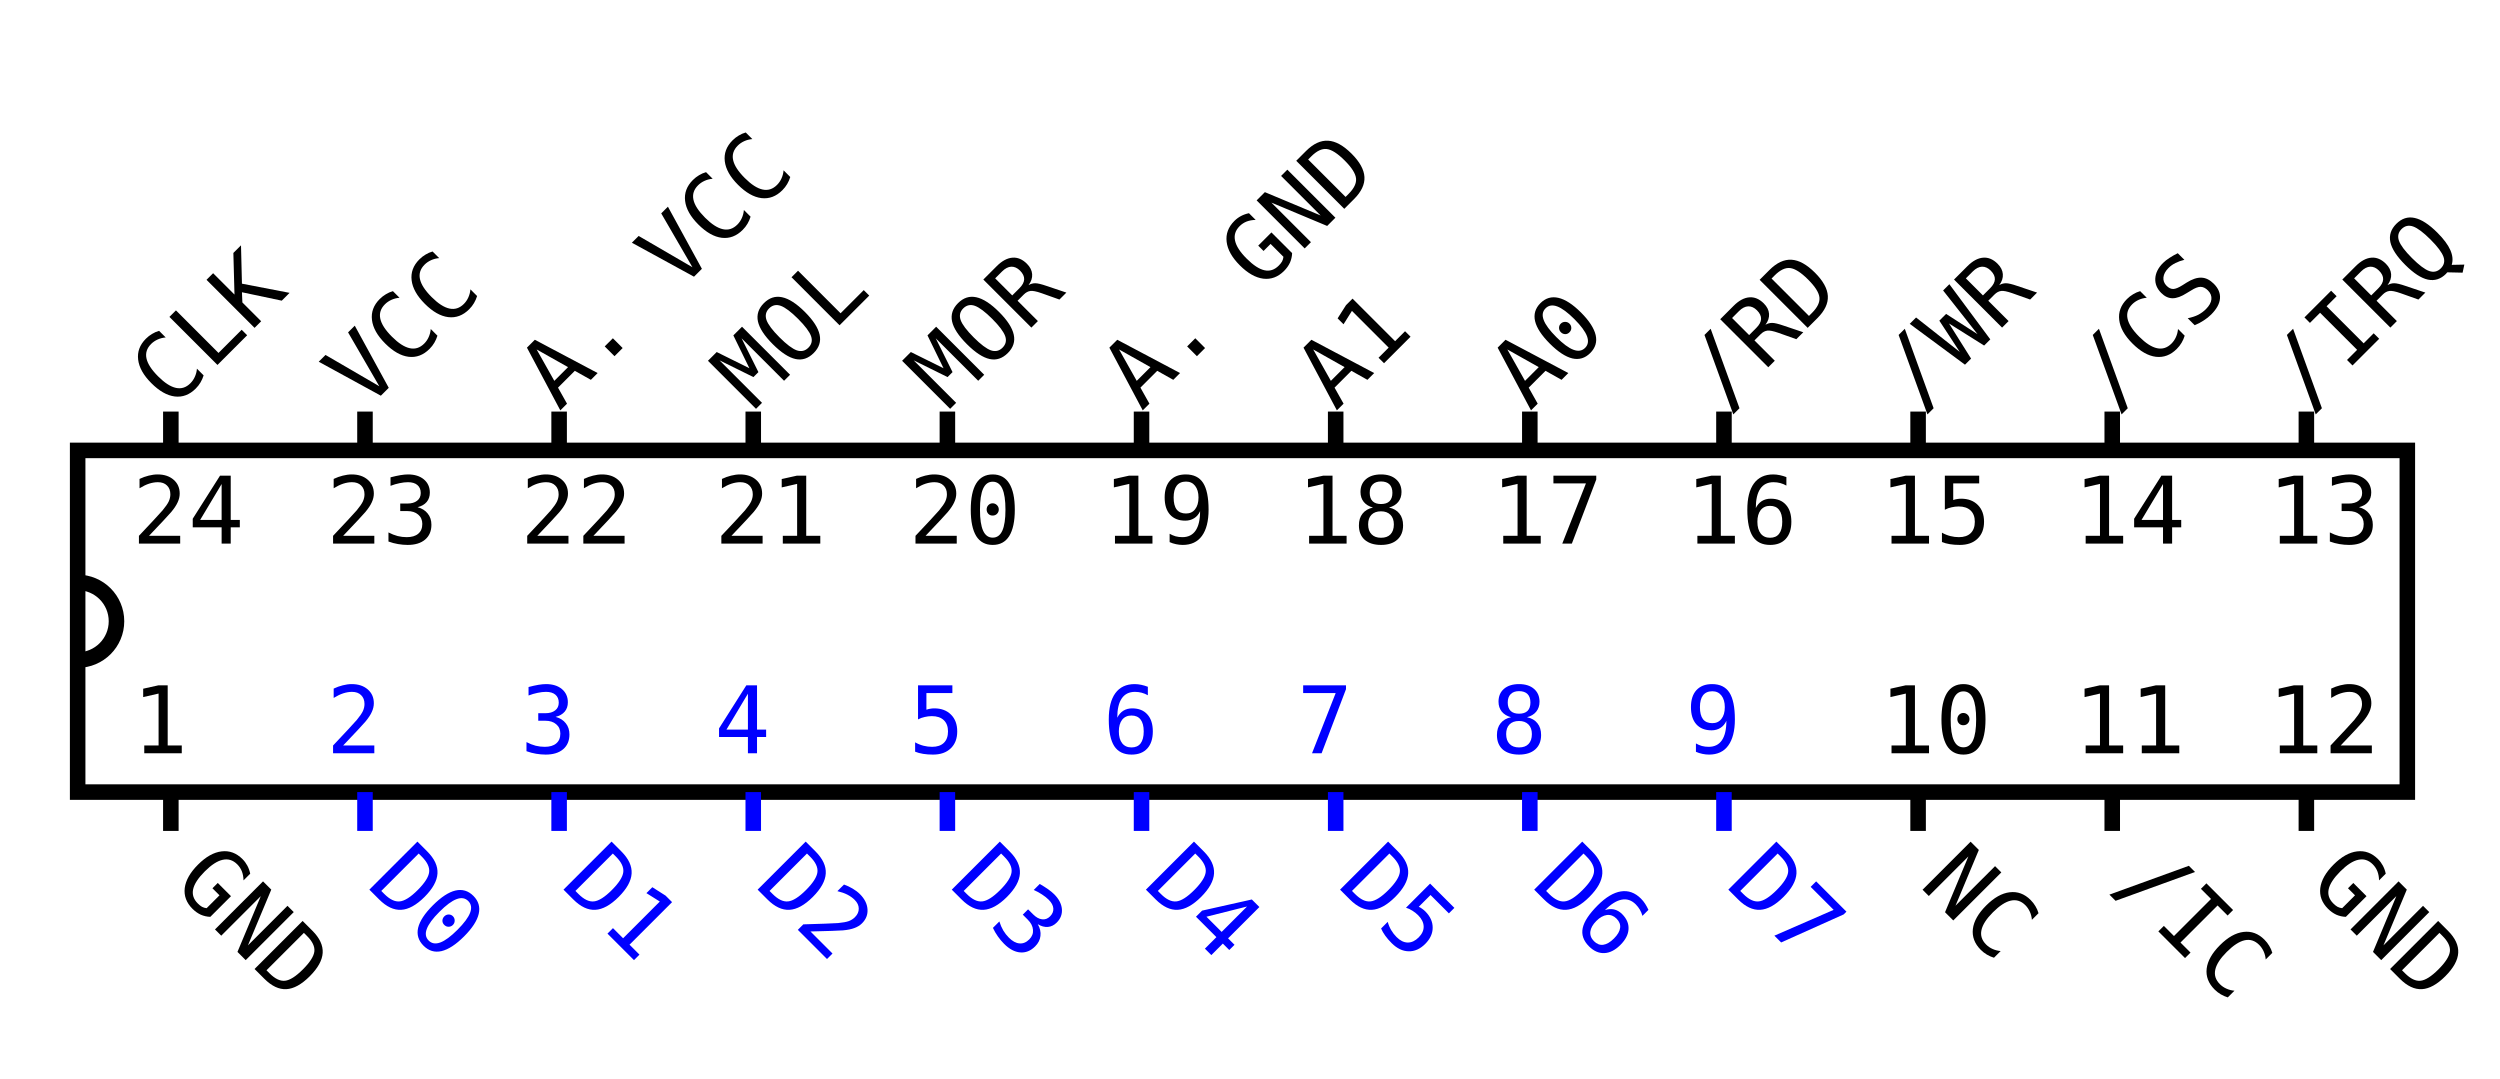
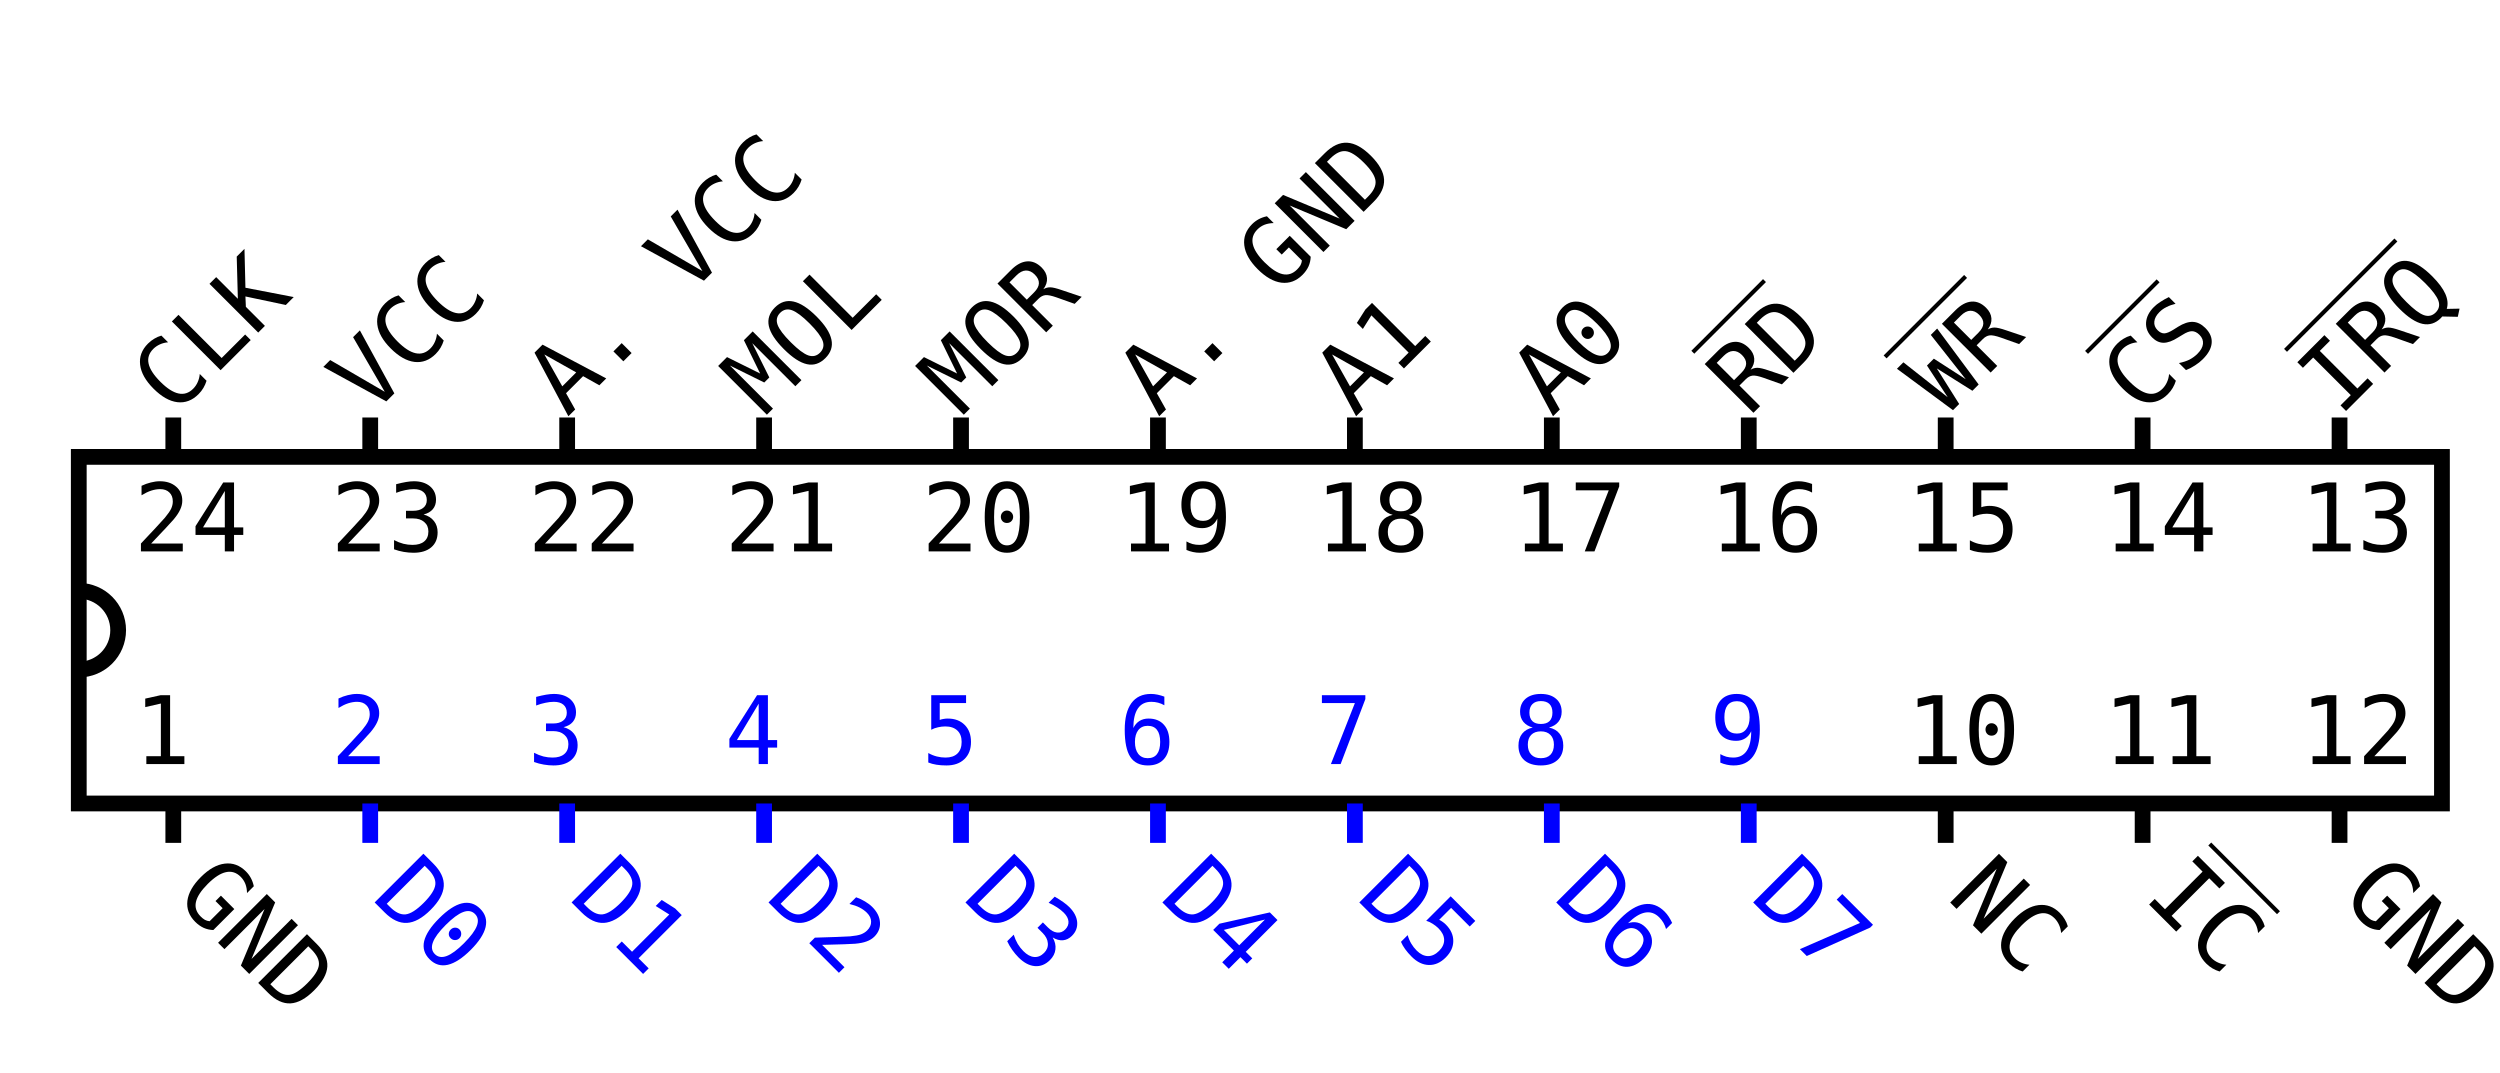
<svg xmlns="http://www.w3.org/2000/svg" version="1.1">
  <rect x="10" y="58" width="300" height="44" fill="none" stroke-width="2" stroke="black" />
  <path d="M10 75   A 5 5 0 0 1 10 85" stroke="black" fill="black" fill-opacity="0" stroke-width="2" />
  <line x1="22" y1="58" x2="22" y2="53" stroke="black" stroke-width="2" />
  <text x="17" y="70" font-family="monospace" fill="black">24</text>
  <text x="22" y="53" transform="rotate(-45 22 53)" font-family="monospace" fill="black">CLK</text>
  <line x1="47" y1="58" x2="47" y2="53" stroke="black" stroke-width="2" />
  <text x="42" y="70" font-family="monospace" fill="black">23</text>
  <text x="47" y="53" transform="rotate(-45 47 53)" font-family="monospace" fill="black">VCC</text>
  <line x1="72" y1="58" x2="72" y2="53" stroke="black" stroke-width="2" />
  <text x="67" y="70" font-family="monospace" fill="black">22</text>
  <text x="72" y="53" transform="rotate(-45 72 53)" font-family="monospace" fill="black">A. VCC</text>
  <line x1="97" y1="58" x2="97" y2="53" stroke="black" stroke-width="2" />
  <text x="92" y="70" font-family="monospace" fill="black">21</text>
  <text x="97" y="53" transform="rotate(-45 97 53)" font-family="monospace" fill="black">MOL</text>
  <line x1="122" y1="58" x2="122" y2="53" stroke="black" stroke-width="2" />
  <text x="117" y="70" font-family="monospace" fill="black">20</text>
  <text x="122" y="53" transform="rotate(-45 122 53)" font-family="monospace" fill="black">MOR</text>
  <line x1="147" y1="58" x2="147" y2="53" stroke="black" stroke-width="2" />
  <text x="142" y="70" font-family="monospace" fill="black">19</text>
  <text x="147" y="53" transform="rotate(-45 147 53)" font-family="monospace" fill="black">A. GND</text>
  <line x1="172" y1="58" x2="172" y2="53" stroke="black" stroke-width="2" />
  <text x="167" y="70" font-family="monospace" fill="black">18</text>
  <text x="172" y="53" transform="rotate(-45 172 53)" font-family="monospace" fill="black">A1</text>
  <line x1="197" y1="58" x2="197" y2="53" stroke="black" stroke-width="2" />
  <text x="192" y="70" font-family="monospace" fill="black">17</text>
  <text x="197" y="53" transform="rotate(-45 197 53)" font-family="monospace" fill="black">A0</text>
  <line x1="222" y1="58" x2="222" y2="53" stroke="black" stroke-width="2" />
  <text x="217" y="70" font-family="monospace" fill="black">16</text>
-   <text x="222" y="53" transform="rotate(-45 222 53)" font-family="monospace" fill="black">/RD</text>
+   <text x="222" y="53" transform="rotate(-45 222 53)" font-family="monospace" fill="black" style="text-decoration: overline">RD</text>
  <line x1="247" y1="58" x2="247" y2="53" stroke="black" stroke-width="2" />
  <text x="242" y="70" font-family="monospace" fill="black">15</text>
-   <text x="247" y="53" transform="rotate(-45 247 53)" font-family="monospace" fill="black">/WR</text>
+   <text x="247" y="53" transform="rotate(-45 247 53)" font-family="monospace" fill="black" style="text-decoration: overline">WR</text>
  <line x1="272" y1="58" x2="272" y2="53" stroke="black" stroke-width="2" />
  <text x="267" y="70" font-family="monospace" fill="black">14</text>
-   <text x="272" y="53" transform="rotate(-45 272 53)" font-family="monospace" fill="black">/CS</text>
+   <text x="272" y="53" transform="rotate(-45 272 53)" font-family="monospace" fill="black" style="text-decoration: overline">CS</text>
  <line x1="297" y1="58" x2="297" y2="53" stroke="black" stroke-width="2" />
  <text x="292" y="70" font-family="monospace" fill="black">13</text>
-   <text x="297" y="53" transform="rotate(-45 297 53)" font-family="monospace" fill="black">/IRQ</text>
+   <text x="297" y="53" transform="rotate(-45 297 53)" font-family="monospace" fill="black" style="text-decoration: overline">IRQ</text>
  <line x1="22" y1="102" x2="22" y2="107" stroke="black" stroke-width="2" />
  <text x="17" y="97" font-family="monospace" fill="black">1</text>
  <text x="22" y="114" transform="rotate(45 22 114)" font-family="monospace" fill="black">GND</text>
  <line x1="47" y1="102" x2="47" y2="107" stroke="blue" stroke-width="2" />
  <text x="42" y="97" font-family="monospace" fill="blue">2</text>
  <text x="47" y="114" transform="rotate(45 47 114)" font-family="monospace" fill="blue">D0</text>
  <line x1="72" y1="102" x2="72" y2="107" stroke="blue" stroke-width="2" />
  <text x="67" y="97" font-family="monospace" fill="blue">3</text>
  <text x="72" y="114" transform="rotate(45 72 114)" font-family="monospace" fill="blue">D1</text>
  <line x1="97" y1="102" x2="97" y2="107" stroke="blue" stroke-width="2" />
  <text x="92" y="97" font-family="monospace" fill="blue">4</text>
  <text x="97" y="114" transform="rotate(45 97 114)" font-family="monospace" fill="blue">D2</text>
  <line x1="122" y1="102" x2="122" y2="107" stroke="blue" stroke-width="2" />
  <text x="117" y="97" font-family="monospace" fill="blue">5</text>
  <text x="122" y="114" transform="rotate(45 122 114)" font-family="monospace" fill="blue">D3</text>
  <line x1="147" y1="102" x2="147" y2="107" stroke="blue" stroke-width="2" />
  <text x="142" y="97" font-family="monospace" fill="blue">6</text>
  <text x="147" y="114" transform="rotate(45 147 114)" font-family="monospace" fill="blue">D4</text>
  <line x1="172" y1="102" x2="172" y2="107" stroke="blue" stroke-width="2" />
  <text x="167" y="97" font-family="monospace" fill="blue">7</text>
  <text x="172" y="114" transform="rotate(45 172 114)" font-family="monospace" fill="blue">D5</text>
  <line x1="197" y1="102" x2="197" y2="107" stroke="blue" stroke-width="2" />
  <text x="192" y="97" font-family="monospace" fill="blue">8</text>
  <text x="197" y="114" transform="rotate(45 197 114)" font-family="monospace" fill="blue">D6</text>
  <line x1="222" y1="102" x2="222" y2="107" stroke="blue" stroke-width="2" />
  <text x="217" y="97" font-family="monospace" fill="blue">9</text>
  <text x="222" y="114" transform="rotate(45 222 114)" font-family="monospace" fill="blue">D7</text>
  <line x1="247" y1="102" x2="247" y2="107" stroke="black" stroke-width="2" />
  <text x="242" y="97" font-family="monospace" fill="black">10</text>
  <text x="247" y="114" transform="rotate(45 247 114)" font-family="monospace" fill="black">NC</text>
  <line x1="272" y1="102" x2="272" y2="107" stroke="black" stroke-width="2" />
  <text x="267" y="97" font-family="monospace" fill="black">11</text>
-   <text x="272" y="114" transform="rotate(45 272 114)" font-family="monospace" fill="black">/IC</text>
+   <text x="272" y="114" transform="rotate(45 272 114)" font-family="monospace" fill="black" style="text-decoration: overline">IC</text>
  <line x1="297" y1="102" x2="297" y2="107" stroke="black" stroke-width="2" />
  <text x="292" y="97" font-family="monospace" fill="black">12</text>
  <text x="297" y="114" transform="rotate(45 297 114)" font-family="monospace" fill="black">GND</text>
</svg>
